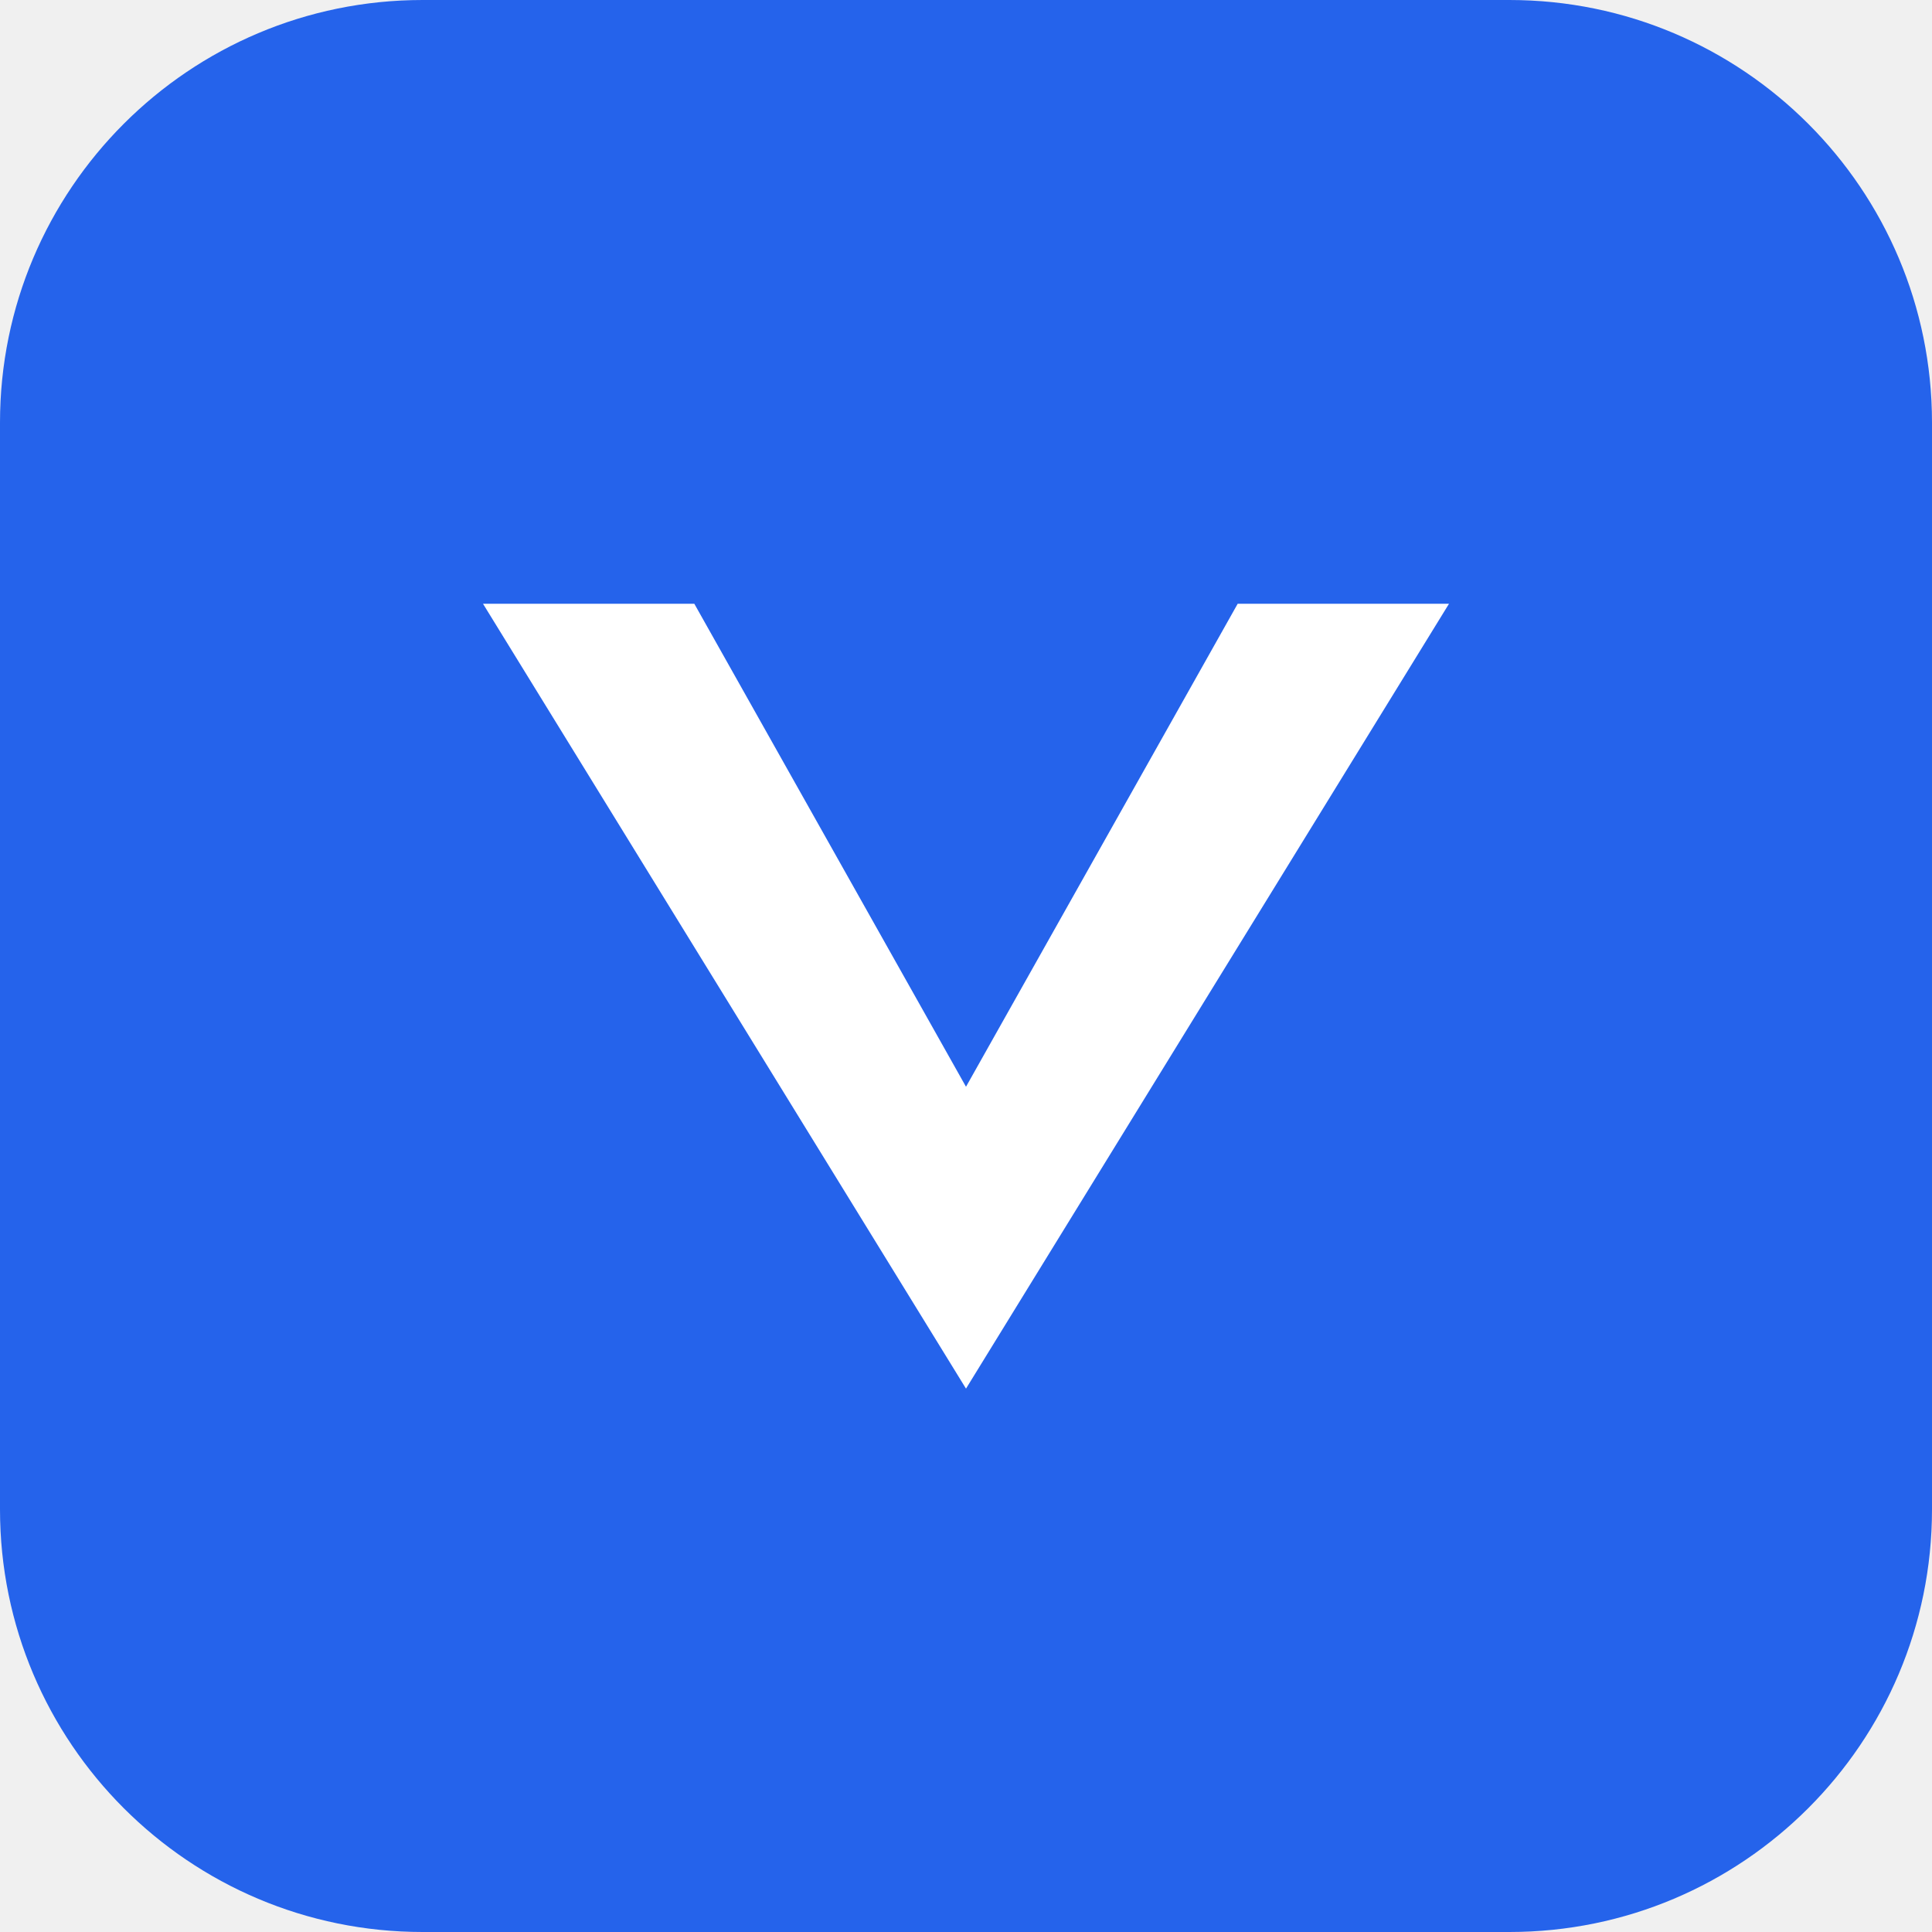
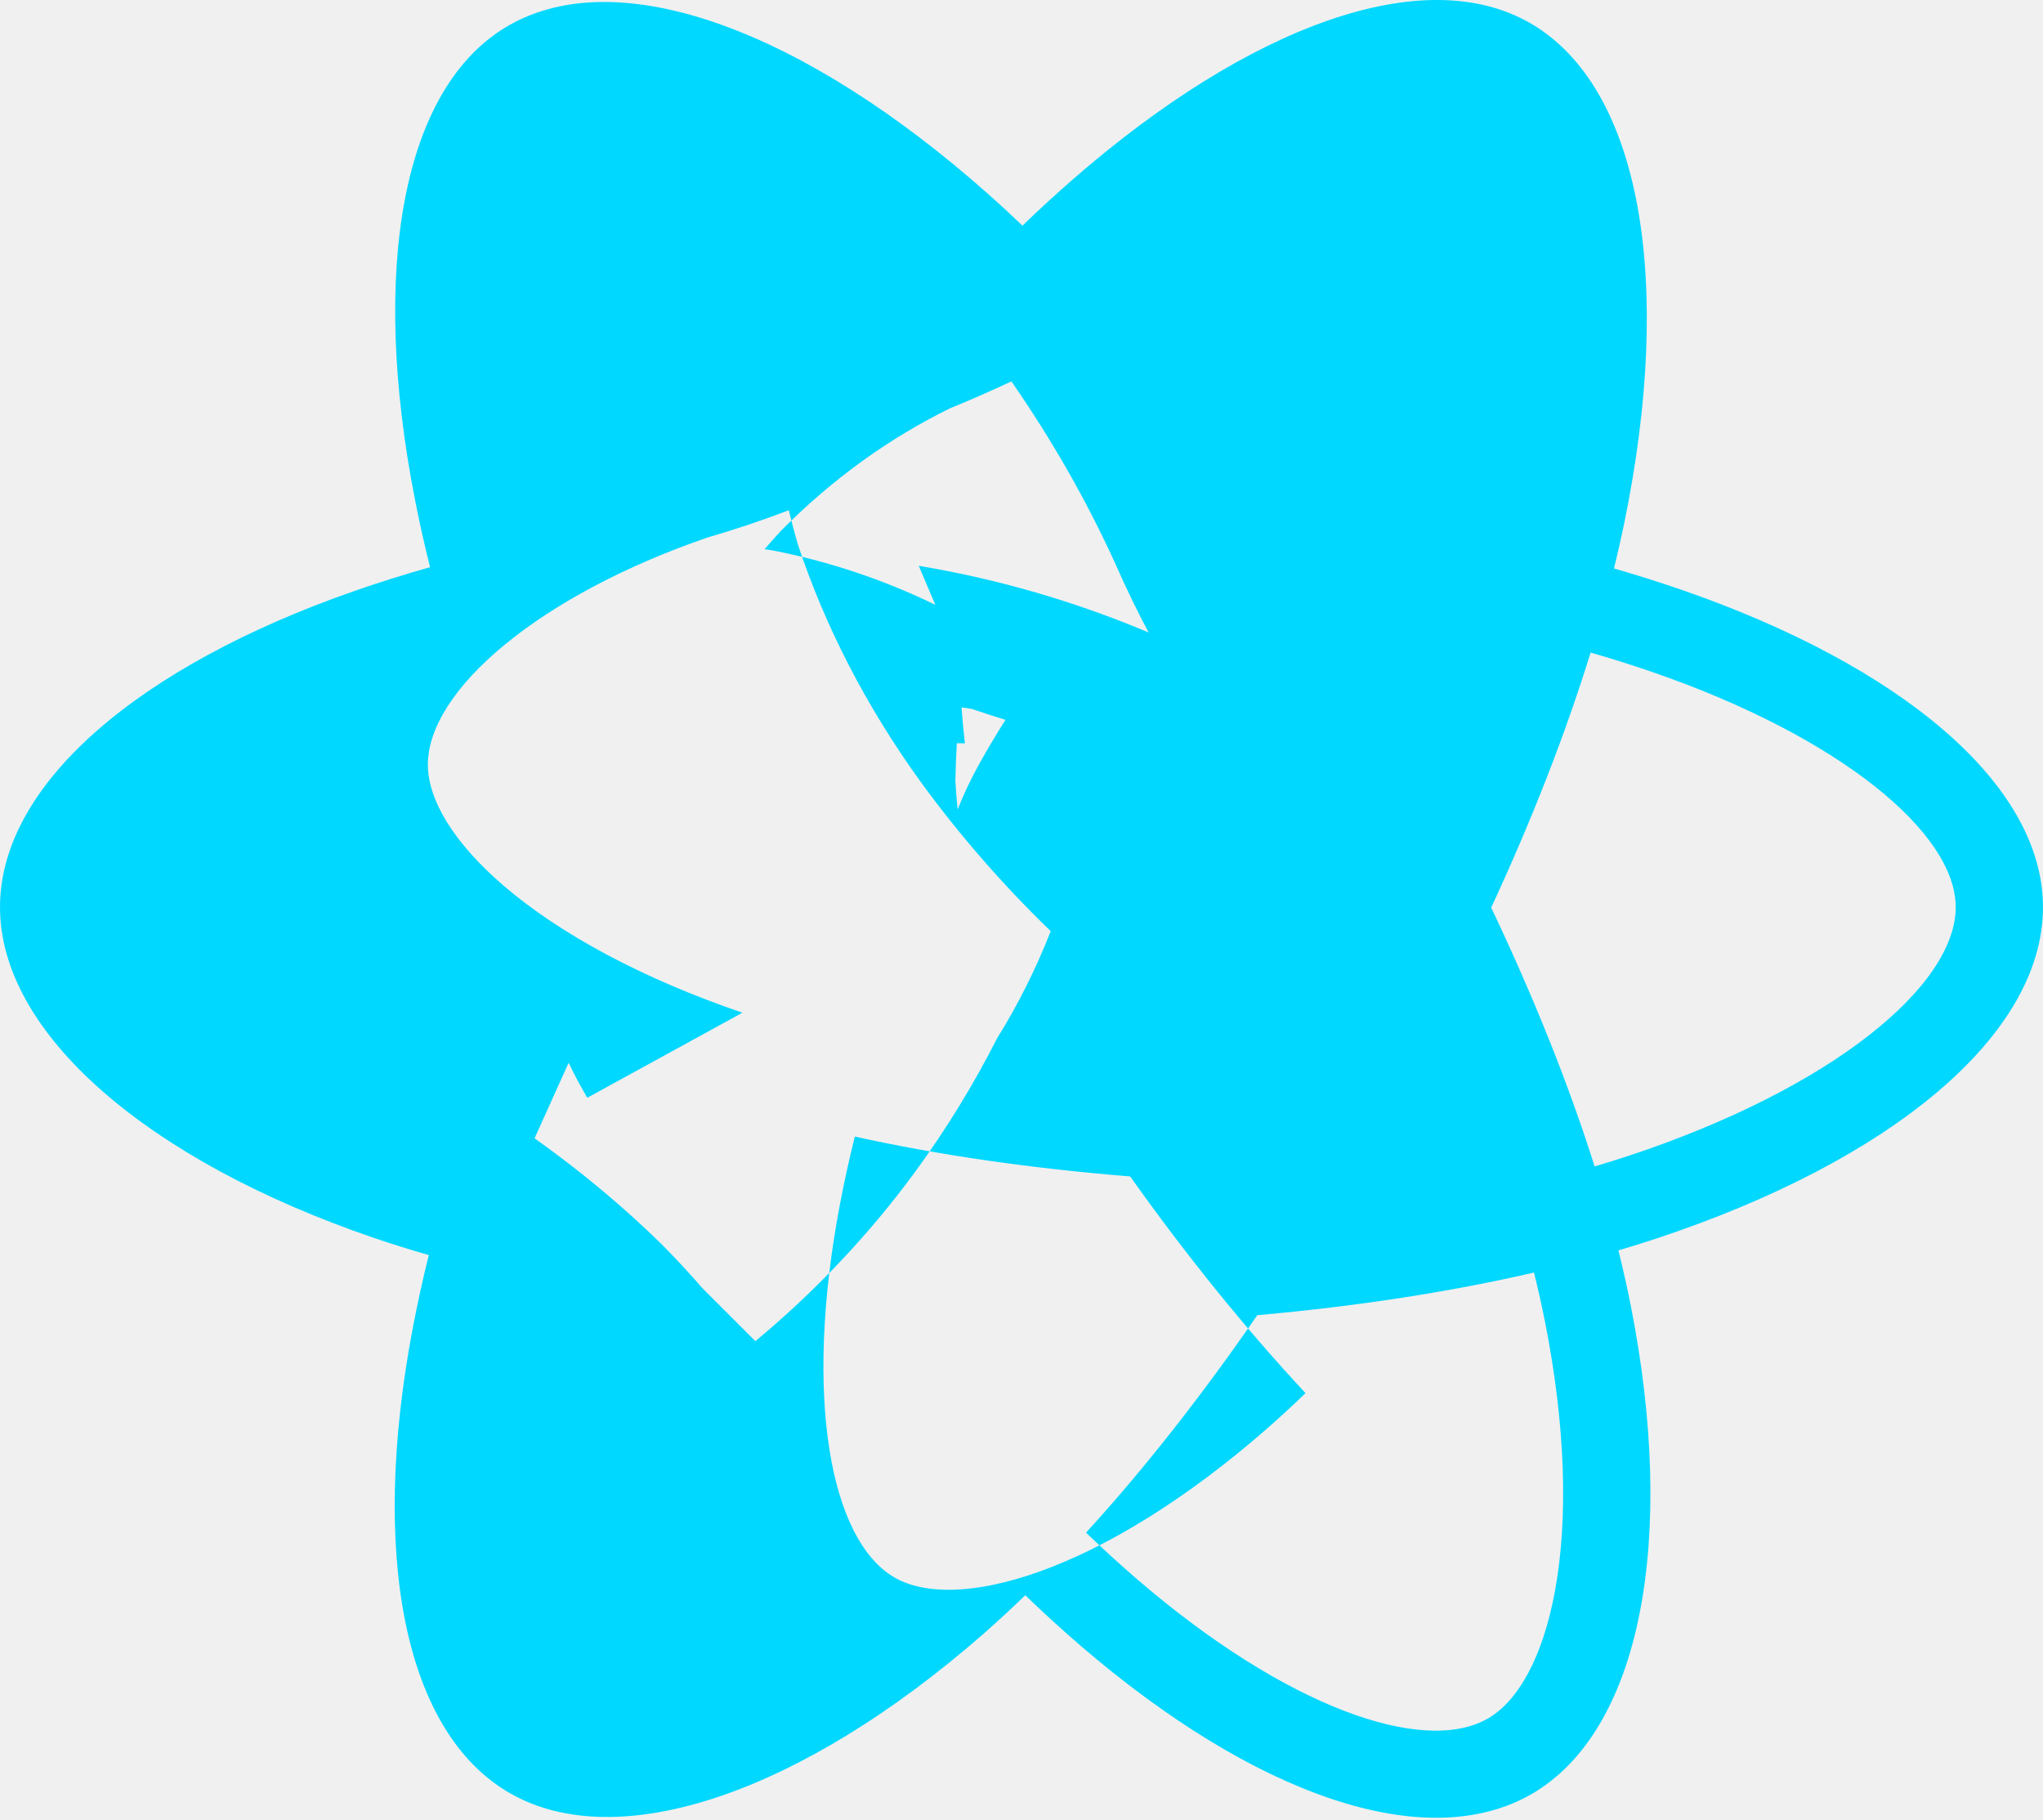
- <svg xmlns="http://www.w3.org/2000/svg" viewBox="0 0 64 64" width="64" height="64">
-   <rect width="64" height="64" rx="14" fill="#2563eb" />
-   <path d="M16 20 L32 46 L48 20 L41 20 L32 36 L23 20 Z" fill="#ffffff" />
+ <svg xmlns="http://www.w3.org/2000/svg" aria-hidden="true" role="img" width="35.93" height="32" preserveAspectRatio="xMidYMid meet" viewBox="0 0 256 228">
+   <path fill="#00D8FF" d="M210.483 73.824a171.49 171.49 0 0 0-8.24-2.597c.465-1.9.893-3.777 1.273-5.621c6.238-30.281 2.16-54.676-11.769-62.708c-13.355-7.7-35.196.329-57.254 19.526a171.23 171.23 0 0 0-6.375 5.848a155.866 155.866 0 0 0-4.241-3.917C100.759 3.829 77.587-4.822 63.673 3.233C50.33 10.957 46.379 33.89 51.995 62.588a170.974 170.974 0 0 0 1.892 8.48c-3.28.932-6.445 1.924-9.474 2.98C17.309 83.498 0 98.307 0 113.668c0 15.865 18.582 31.778 46.812 41.427a145.52 145.52 0 0 0 6.921 2.165a167.467 167.467 0 0 0-2.01 9.138c-5.354 28.2-1.173 50.591 12.134 58.266c13.744 7.926 36.812-.22 59.273-19.855a145.567 145.567 0 0 0 5.342-4.923a168.064 168.064 0 0 0 6.92 6.314c21.758 18.722 43.246 26.282 56.54 18.586c13.731-7.949 18.194-32.003 12.4-61.268a145.016 145.016 0 0 0-1.535-6.842c1.62-.48 3.21-.974 4.76-1.488c29.348-9.723 48.443-25.443 48.443-41.52c0-15.417-17.868-30.326-45.517-39.844Zm-6.365 70.984c-1.4.463-2.836.91-4.3 1.345c-3.24-10.257-7.612-21.163-12.963-32.432c5.106-11 9.31-21.767 12.459-31.957c2.619.758 5.16 1.557 7.61 2.4c23.69 8.156 38.14 20.213 38.14 29.504c0 9.896-15.606 22.743-40.946 31.14Zm-10.514 20.834c2.562 12.94 2.927 24.641 1.23 33.787c-1.524 8.219-4.59 13.698-8.382 15.893c-8.067 4.67-25.32-1.4-43.927-17.412a156.726 156.726 0 0 1-6.437-5.87c7.214-7.889 14.423-17.06 21.459-27.246c12.376-1.098 24.068-2.894 34.671-5.345a134.17 134.17 0 0 1 1.386 6.193Zm-63.55 31.347c-7.882 2.783-14.16 2.863-17.955.675c-8.075-4.657-11.432-22.636-6.853-46.752a156.923 156.923 0 0 1 1.869-8.499c10.486 2.32 22.093 3.988 34.498 4.994c7.084 9.967 14.501 19.128 21.976 27.15a134.668 134.668 0 0 1-4.877 4.492c-9.933 8.682-19.886 14.842-28.658 17.94Zm-37.026-70.096c-12.483-4.267-22.792-9.812-29.858-15.863c-6.35-5.437-9.555-10.836-9.555-15.216c0-9.322 13.897-21.212 35.112-28.487a126.607 126.607 0 0 0 10.115-3.396c.337 1.409.703 2.812 1.108 4.196c3.404 10.328 8.611 20.428 15.433 29.863c4.79 6.576 10.213 12.813 16.28 18.69c-1.85 4.7-4.09 9.2-6.71 13.4a122.1 122.1 0 0 1-10.16 16.586c-5.86 8.023-12.7 15.2-20.14 21.383l-6.61-6.61a111.88 111.88 0 0 0-5.19-5.59c-4.83-4.73-10.16-9.16-15.87-13.22l4.27-9.46c.72 1.5 1.5 2.96 2.34 4.38Zm27.876-33.757c-.17-1.5-.31-3-.42-4.5.44.06.88.13 1.32.2a139.6 139.6 0 0 0 4.19 1.36 111.1 111.1 0 0 0-3.28 5.51c-1.03 1.85-1.94 3.76-2.72 5.72a122.3 122.3 0 0 1-.28-3.5 122.36 122.36 0 0 1 .18-4.8Zm-3.7-17.35c-6.35-3.09-13.2-5.42-20.35-6.81-.35-.06-.7-.11-1.05-.16a80.9 80.9 0 0 1 2.06-2.31c6.4-6.46 13.54-11.6 21.21-15.36a158.2 158.2 0 0 0 7.66-3.36c5.02 7.24 9.42 14.9 13.1 23.01a125.24 125.24 0 0 0 4.09 8.45 128.7 128.7 0 0 0-28.8-8.35Z" />
</svg>
